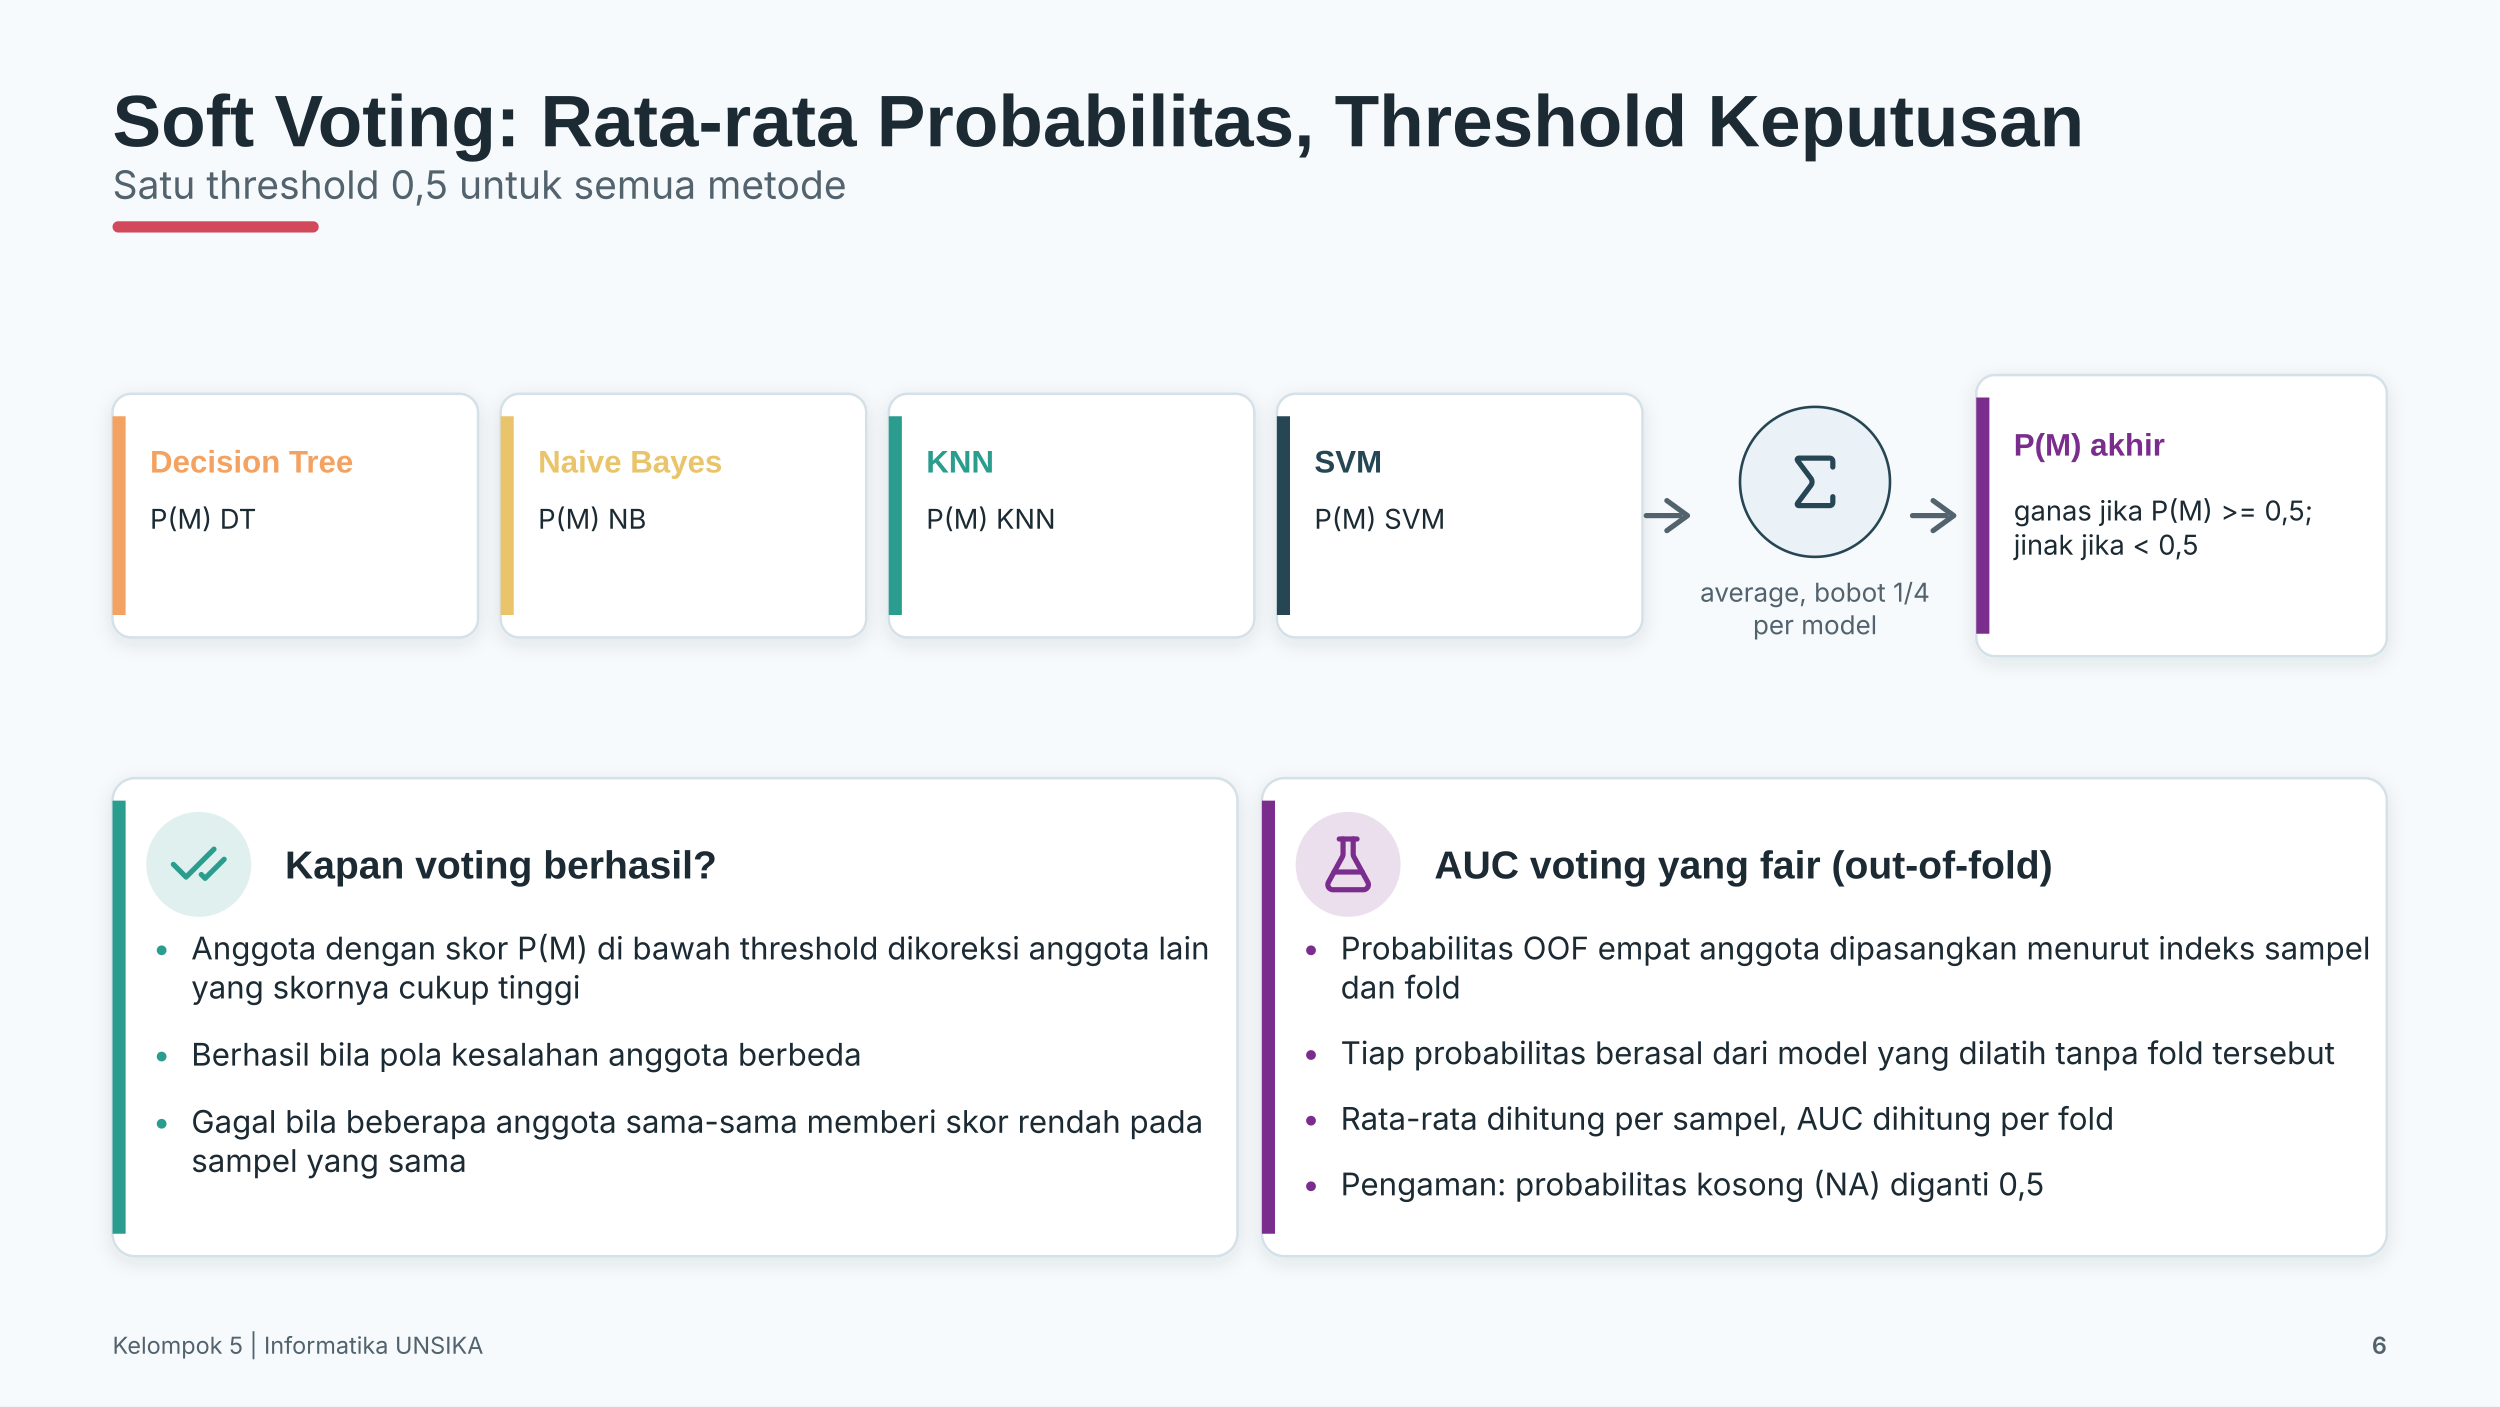
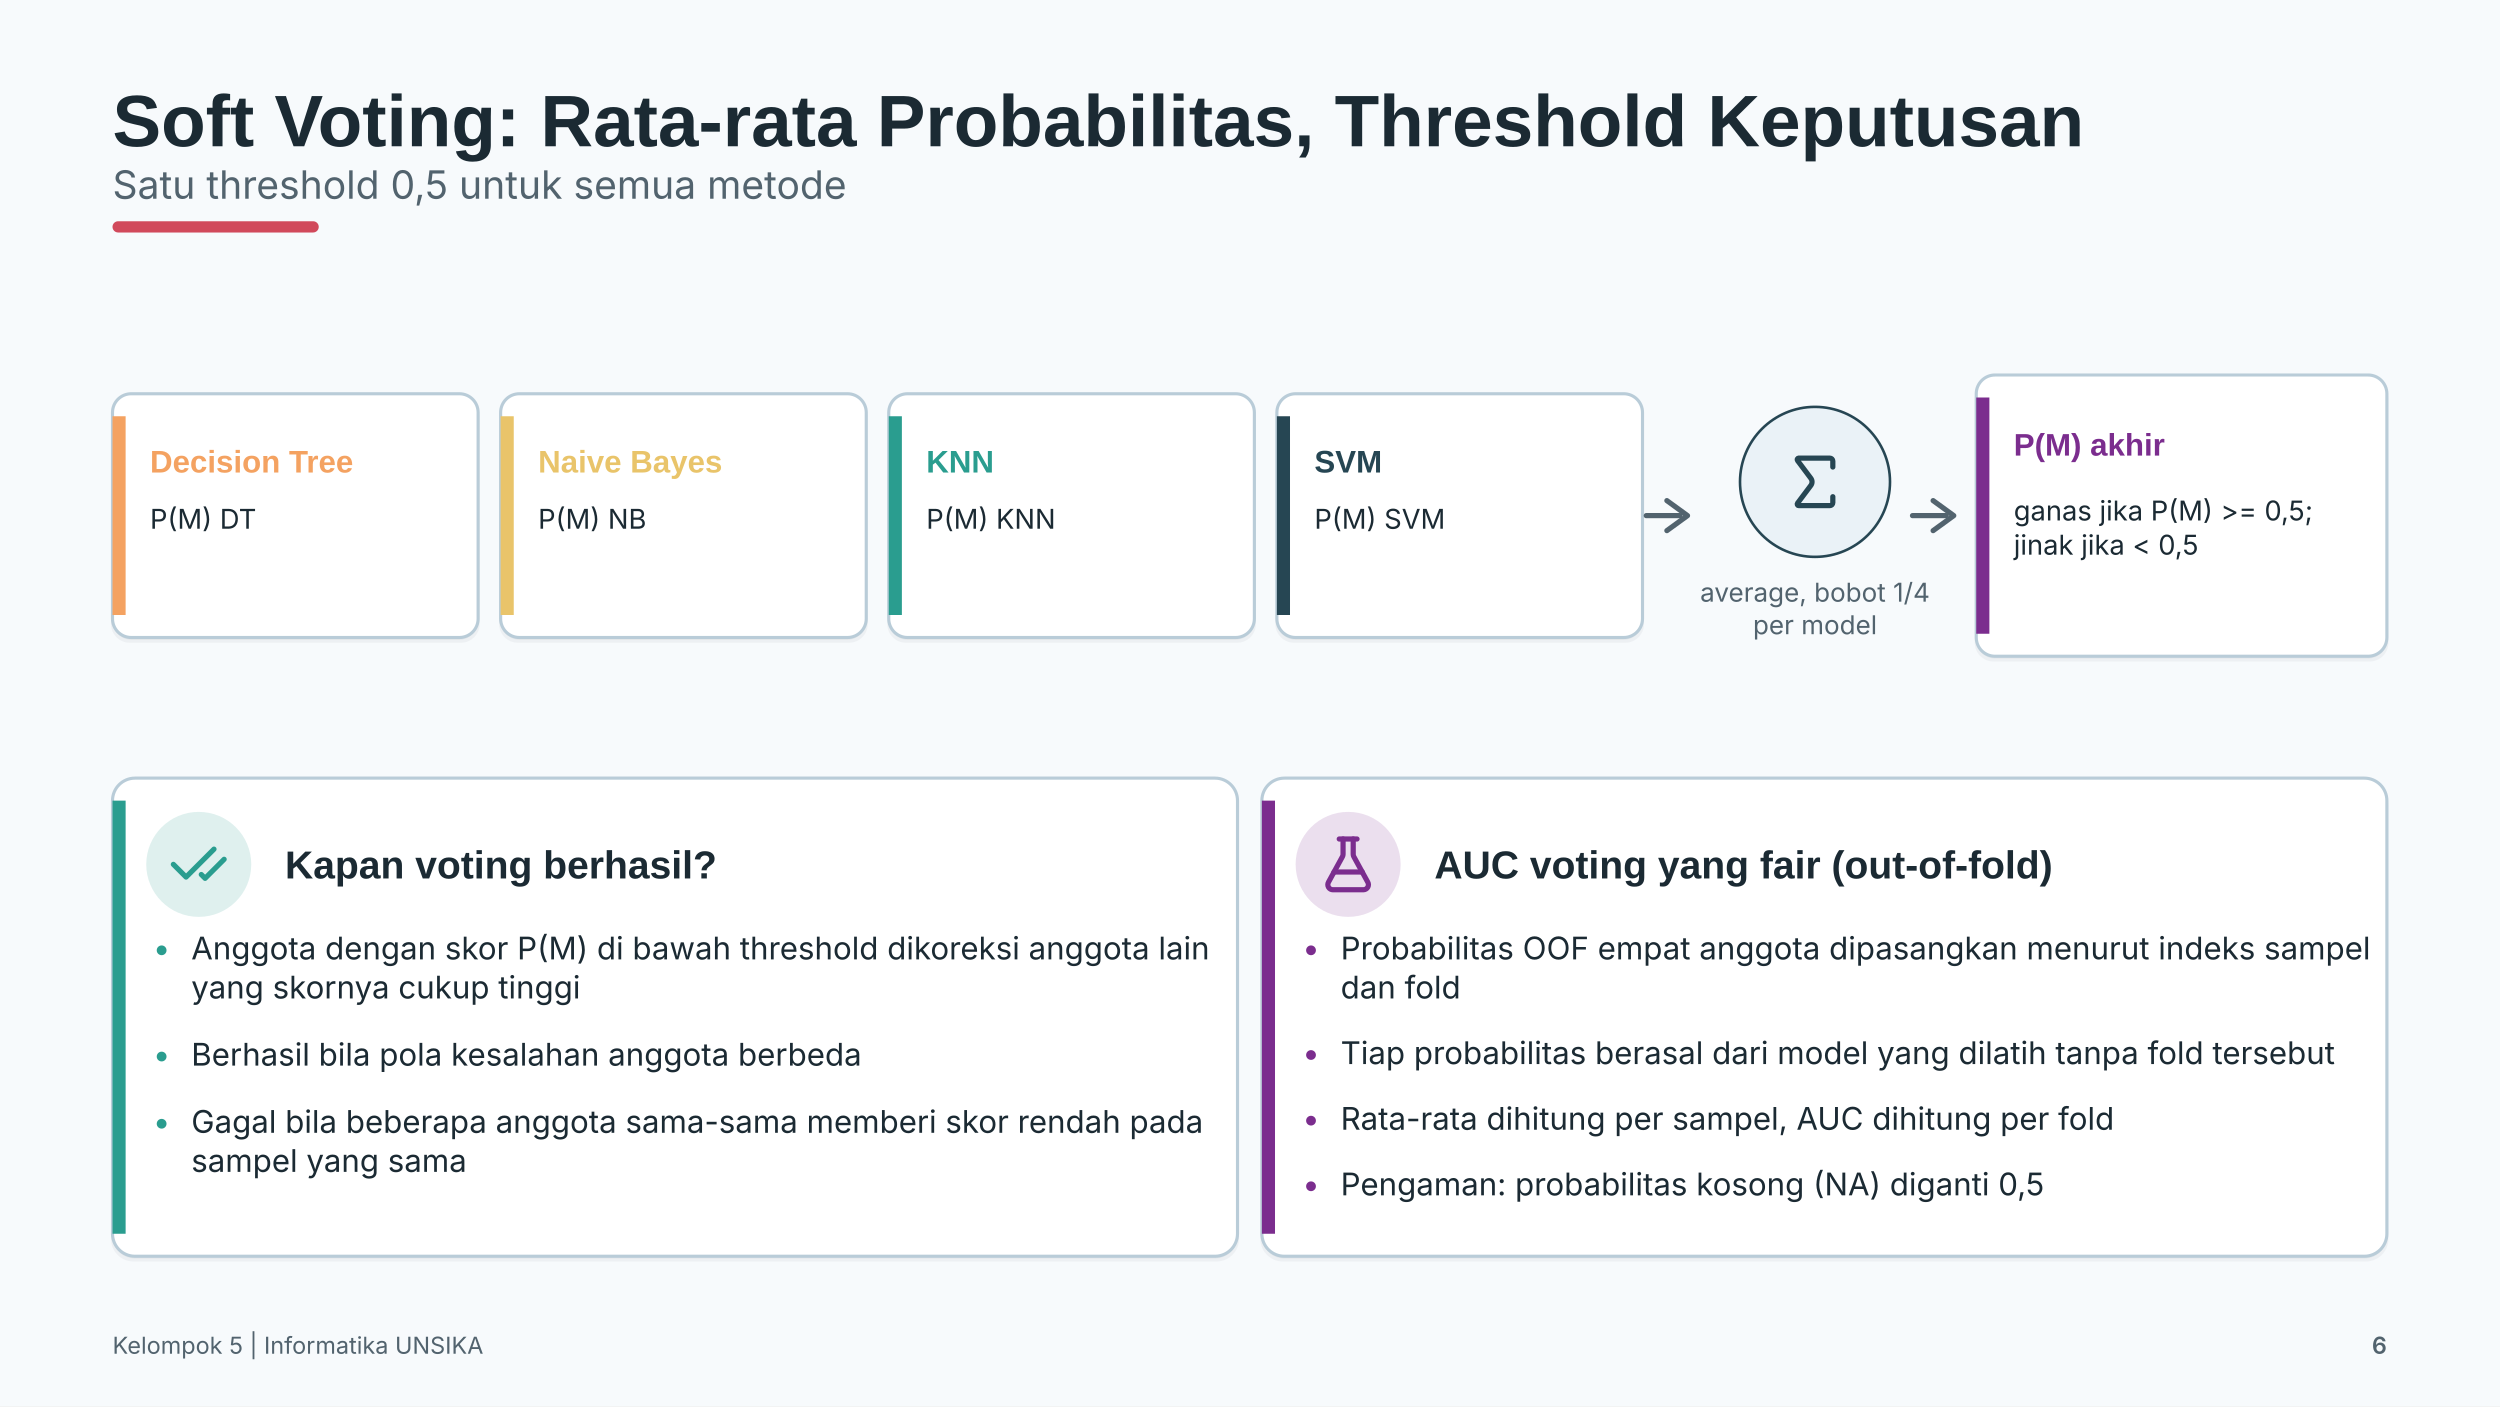
<svg xmlns="http://www.w3.org/2000/svg" width="1333.33" height="750.00" viewBox="0 0 1333.33 750.00">
-   <defs>
-     <filter id="soft" x="-20%" y="-20%" width="140%" height="140%">
-       <feDropShadow dx="0" dy="3" stdDeviation="5" flood-color="#1B2A33" flood-opacity="0.10" />
-     </filter>
-   </defs>
  <rect x="0.00" y="0.00" width="1333.33" height="750.00" fill="#F7FAFC" />
  <text x="60.00" y="78.00" font-family="'Poppins','Calibri',Arial,sans-serif" font-size="38.89" font-weight="700" fill="#1B2A33">Soft Voting: Rata-rata Probabilitas, Threshold Keputusan</text>
  <text x="60.00" y="106.00" font-family="'Inter','Calibri',Arial,sans-serif" font-size="20.83" font-weight="400" fill="#52636E">Satu threshold 0,5 untuk semua metode</text>
  <rect x="60.00" y="118.00" width="110.00" height="6.00" fill="#D1495B" rx="3.00" />
-   <rect x="60.00" y="210.00" width="195.00" height="130.00" fill="#FFFFFF" rx="10.00" stroke="#D5E1E8" stroke-width="1.39" filter="url(#soft)" />
+   <rect x="59.20" y="212.80" width="196.60" height="130.00" fill="#1B2A33" fill-opacity="0.045" rx="10.00" />
+   <rect x="60.00" y="211.20" width="195.00" height="130.00" fill="#1B2A33" fill-opacity="0.05" rx="10.00" />
+   <rect x="60.00" y="210.00" width="195.00" height="130.00" fill="#FFFFFF" rx="10.00" stroke="#B9CCD8" stroke-width="1.67" />
  <rect x="60.00" y="222.00" width="7.00" height="106.00" fill="#F4A261" />
  <text x="80.00" y="252.00" font-family="'Poppins','Calibri',Arial,sans-serif" font-size="16.67" font-weight="700" fill="#F4A261">Decision Tree</text>
  <text x="80.00" y="282.00" font-family="'Inter','Calibri',Arial,sans-serif" font-size="14.58" font-weight="400" fill="#1B2A33">P(M) DT</text>
-   <rect x="267.00" y="210.00" width="195.00" height="130.00" fill="#FFFFFF" rx="10.00" stroke="#D5E1E8" stroke-width="1.39" filter="url(#soft)" />
+   <rect x="266.20" y="212.80" width="196.60" height="130.00" fill="#1B2A33" fill-opacity="0.045" rx="10.00" />
+   <rect x="267.00" y="211.20" width="195.00" height="130.00" fill="#1B2A33" fill-opacity="0.05" rx="10.00" />
+   <rect x="267.00" y="210.00" width="195.00" height="130.00" fill="#FFFFFF" rx="10.00" stroke="#B9CCD8" stroke-width="1.67" />
  <rect x="267.00" y="222.00" width="7.00" height="106.00" fill="#E9C46A" />
  <text x="287.00" y="252.00" font-family="'Poppins','Calibri',Arial,sans-serif" font-size="16.67" font-weight="700" fill="#E9C46A">Naive Bayes</text>
  <text x="287.00" y="282.00" font-family="'Inter','Calibri',Arial,sans-serif" font-size="14.58" font-weight="400" fill="#1B2A33">P(M) NB</text>
-   <rect x="474.00" y="210.00" width="195.00" height="130.00" fill="#FFFFFF" rx="10.00" stroke="#D5E1E8" stroke-width="1.39" filter="url(#soft)" />
+   <rect x="473.20" y="212.80" width="196.60" height="130.00" fill="#1B2A33" fill-opacity="0.045" rx="10.00" />
+   <rect x="474.00" y="211.20" width="195.00" height="130.00" fill="#1B2A33" fill-opacity="0.05" rx="10.00" />
+   <rect x="474.00" y="210.00" width="195.00" height="130.00" fill="#FFFFFF" rx="10.00" stroke="#B9CCD8" stroke-width="1.67" />
  <rect x="474.00" y="222.00" width="7.00" height="106.00" fill="#2A9D8F" />
  <text x="494.00" y="252.00" font-family="'Poppins','Calibri',Arial,sans-serif" font-size="16.67" font-weight="700" fill="#2A9D8F">KNN</text>
  <text x="494.00" y="282.00" font-family="'Inter','Calibri',Arial,sans-serif" font-size="14.58" font-weight="400" fill="#1B2A33">P(M) KNN</text>
-   <rect x="681.00" y="210.00" width="195.00" height="130.00" fill="#FFFFFF" rx="10.00" stroke="#D5E1E8" stroke-width="1.39" filter="url(#soft)" />
+   <rect x="680.20" y="212.80" width="196.60" height="130.00" fill="#1B2A33" fill-opacity="0.045" rx="10.00" />
+   <rect x="681.00" y="211.20" width="195.00" height="130.00" fill="#1B2A33" fill-opacity="0.05" rx="10.00" />
+   <rect x="681.00" y="210.00" width="195.00" height="130.00" fill="#FFFFFF" rx="10.00" stroke="#B9CCD8" stroke-width="1.67" />
  <rect x="681.00" y="222.00" width="7.00" height="106.00" fill="#264653" />
  <text x="701.00" y="252.00" font-family="'Poppins','Calibri',Arial,sans-serif" font-size="16.67" font-weight="700" fill="#264653">SVM</text>
  <text x="701.00" y="282.00" font-family="'Inter','Calibri',Arial,sans-serif" font-size="14.58" font-weight="400" fill="#1B2A33">P(M) SVM</text>
  <path d="M 878.00 275.00 L 896.00 275.00" stroke="#52636E" stroke-width="2.78" stroke-linecap="round" />
  <path d="M 889.00 267.00 L 900.00 275.00 L 889.00 283.00" fill="none" stroke="#52636E" stroke-width="2.78" stroke-linecap="round" stroke-linejoin="round" />
  <circle cx="968.00" cy="257.00" r="40.00" fill="#EAF2F7" stroke="#264653" stroke-width="1.39" />
  <g transform="translate(949.00,238.00) scale(1.5833)" fill="none" stroke="#264653" stroke-width="1.754" stroke-linecap="round" stroke-linejoin="round">
    <path d="M18 7V5a1 1 0 0 0-1-1H6.5a.5.5 0 0 0-.4.8l4.5 6a2 2 0 0 1 0 2.4l-4.5 6a.5.5 0 0 0 .4.8H17a1 1 0 0 0 1-1v-2" />
  </g>
  <text x="968.00" y="320.89" font-family="'Inter','Calibri',Arial,sans-serif" font-size="13.89" font-weight="400" fill="#52636E" text-anchor="middle">average, bobot 1/4</text>
  <text x="968.00" y="338.25" font-family="'Inter','Calibri',Arial,sans-serif" font-size="13.89" font-weight="400" fill="#52636E" text-anchor="middle">per model</text>
  <path d="M 1020.00 275.00 L 1038.00 275.00" stroke="#52636E" stroke-width="2.78" stroke-linecap="round" />
  <path d="M 1031.00 267.00 L 1042.00 275.00 L 1031.00 283.00" fill="none" stroke="#52636E" stroke-width="2.78" stroke-linecap="round" stroke-linejoin="round" />
-   <rect x="1054.00" y="200.00" width="219.00" height="150.00" fill="#FFFFFF" rx="10.00" stroke="#D5E1E8" stroke-width="1.39" filter="url(#soft)" />
+   <rect x="1053.20" y="202.80" width="220.60" height="150.00" fill="#1B2A33" fill-opacity="0.045" rx="10.00" />
+   <rect x="1054.00" y="201.20" width="219.00" height="150.00" fill="#1B2A33" fill-opacity="0.05" rx="10.00" />
+   <rect x="1054.00" y="200.00" width="219.00" height="150.00" fill="#FFFFFF" rx="10.00" stroke="#B9CCD8" stroke-width="1.67" />
  <rect x="1054.00" y="212.00" width="7.00" height="126.00" fill="#7B2D8E" />
  <text x="1074.00" y="243.00" font-family="'Poppins','Calibri',Arial,sans-serif" font-size="16.67" font-weight="700" fill="#7B2D8E">P(M) akhir</text>
  <text x="1074.00" y="277.58" font-family="'Inter','Calibri',Arial,sans-serif" font-size="14.58" font-weight="400" fill="#1B2A33">ganas jika P(M) &gt;= 0,5;</text>
  <text x="1074.00" y="295.81" font-family="'Inter','Calibri',Arial,sans-serif" font-size="14.58" font-weight="400" fill="#1B2A33">jinak jika &lt; 0,5</text>
-   <rect x="60.00" y="415.00" width="600.00" height="255.00" fill="#FFFFFF" rx="12.00" stroke="#D5E1E8" stroke-width="1.39" filter="url(#soft)" />
+   <rect x="59.20" y="417.80" width="601.60" height="255.00" fill="#1B2A33" fill-opacity="0.045" rx="12.00" />
+   <rect x="60.00" y="416.20" width="600.00" height="255.00" fill="#1B2A33" fill-opacity="0.05" rx="12.00" />
+   <rect x="60.00" y="415.00" width="600.00" height="255.00" fill="#FFFFFF" rx="12.00" stroke="#B9CCD8" stroke-width="1.67" />
  <rect x="60.00" y="427.00" width="7.00" height="231.00" fill="#2A9D8F" />
  <circle cx="106.00" cy="461.00" r="28.00" fill="#2A9D8F" fill-opacity="0.15" />
  <g transform="translate(89.76,444.76) scale(1.3533)" fill="none" stroke="#2A9D8F" stroke-width="2.053" stroke-linecap="round" stroke-linejoin="round">
    <path d="M18 6 7 17l-5-5" />
    <path d="m22 10-7.5 7.5L13 16" />
  </g>
  <text x="152.00" y="468.50" font-family="'Poppins','Calibri',Arial,sans-serif" font-size="20.83" font-weight="600" fill="#1B2A33">Kapan voting berhasil?</text>
  <text x="82.00" y="511.67" font-family="'Inter','Calibri',Arial,sans-serif" font-size="16.67" font-weight="600" fill="#2A9D8F">•</text>
  <text x="102.00" y="511.67" font-family="'Inter','Calibri',Arial,sans-serif" font-size="16.67" font-weight="400" fill="#1B2A33">Anggota dengan skor P(M) di bawah threshold dikoreksi anggota lain</text>
  <text x="102.00" y="532.50" font-family="'Inter','Calibri',Arial,sans-serif" font-size="16.67" font-weight="400" fill="#1B2A33">yang skornya cukup tinggi</text>
  <text x="82.00" y="568.33" font-family="'Inter','Calibri',Arial,sans-serif" font-size="16.67" font-weight="600" fill="#2A9D8F">•</text>
  <text x="102.00" y="568.33" font-family="'Inter','Calibri',Arial,sans-serif" font-size="16.67" font-weight="400" fill="#1B2A33">Berhasil bila pola kesalahan anggota berbeda</text>
  <text x="82.00" y="604.17" font-family="'Inter','Calibri',Arial,sans-serif" font-size="16.67" font-weight="600" fill="#2A9D8F">•</text>
  <text x="102.00" y="604.17" font-family="'Inter','Calibri',Arial,sans-serif" font-size="16.67" font-weight="400" fill="#1B2A33">Gagal bila beberapa anggota sama-sama memberi skor rendah pada</text>
  <text x="102.00" y="625.00" font-family="'Inter','Calibri',Arial,sans-serif" font-size="16.67" font-weight="400" fill="#1B2A33">sampel yang sama</text>
-   <rect x="673.00" y="415.00" width="600.00" height="255.00" fill="#FFFFFF" rx="12.00" stroke="#D5E1E8" stroke-width="1.39" filter="url(#soft)" />
+   <rect x="672.20" y="417.80" width="601.60" height="255.00" fill="#1B2A33" fill-opacity="0.045" rx="12.00" />
+   <rect x="673.00" y="416.20" width="600.00" height="255.00" fill="#1B2A33" fill-opacity="0.05" rx="12.00" />
+   <rect x="673.00" y="415.00" width="600.00" height="255.00" fill="#FFFFFF" rx="12.00" stroke="#B9CCD8" stroke-width="1.67" />
  <rect x="673.00" y="427.00" width="7.00" height="231.00" fill="#7B2D8E" />
  <circle cx="719.00" cy="461.00" r="28.00" fill="#7B2D8E" fill-opacity="0.15" />
  <g transform="translate(702.76,444.76) scale(1.3533)" fill="none" stroke="#7B2D8E" stroke-width="2.053" stroke-linecap="round" stroke-linejoin="round">
    <path d="M14 2v6a2 2 0 0 0 .245.96l5.51 10.08A2 2 0 0 1 18 22H6a2 2 0 0 1-1.755-2.96l5.51-10.08A2 2 0 0 0 10 8V2" />
    <path d="M6.453 15h11.094" />
    <path d="M8.5 2h7" />
  </g>
  <text x="765.00" y="468.50" font-family="'Poppins','Calibri',Arial,sans-serif" font-size="20.83" font-weight="600" fill="#1B2A33">AUC voting yang fair (out-of-fold)</text>
  <text x="695.00" y="511.67" font-family="'Inter','Calibri',Arial,sans-serif" font-size="16.67" font-weight="600" fill="#7B2D8E">•</text>
  <text x="715.00" y="511.67" font-family="'Inter','Calibri',Arial,sans-serif" font-size="16.67" font-weight="400" fill="#1B2A33">Probabilitas OOF empat anggota dipasangkan menurut indeks sampel</text>
  <text x="715.00" y="532.50" font-family="'Inter','Calibri',Arial,sans-serif" font-size="16.67" font-weight="400" fill="#1B2A33">dan fold</text>
  <text x="695.00" y="567.51" font-family="'Inter','Calibri',Arial,sans-serif" font-size="16.67" font-weight="600" fill="#7B2D8E">•</text>
  <text x="715.00" y="567.51" font-family="'Inter','Calibri',Arial,sans-serif" font-size="16.67" font-weight="400" fill="#1B2A33">Tiap probabilitas berasal dari model yang dilatih tanpa fold tersebut</text>
  <text x="695.00" y="602.52" font-family="'Inter','Calibri',Arial,sans-serif" font-size="16.67" font-weight="600" fill="#7B2D8E">•</text>
  <text x="715.00" y="602.52" font-family="'Inter','Calibri',Arial,sans-serif" font-size="16.67" font-weight="400" fill="#1B2A33">Rata-rata dihitung per sampel, AUC dihitung per fold</text>
  <text x="695.00" y="637.52" font-family="'Inter','Calibri',Arial,sans-serif" font-size="16.67" font-weight="600" fill="#7B2D8E">•</text>
  <text x="715.00" y="637.52" font-family="'Inter','Calibri',Arial,sans-serif" font-size="16.67" font-weight="400" fill="#1B2A33">Pengaman: probabilitas kosong (NA) diganti 0,5</text>
  <text x="60.00" y="722.00" font-family="'Inter','Calibri',Arial,sans-serif" font-size="12.50" font-weight="400" fill="#52636E">Kelompok 5 | Informatika UNSIKA</text>
  <text x="1273.00" y="722.00" font-family="'Inter','Calibri',Arial,sans-serif" font-size="12.50" font-weight="600" fill="#52636E" text-anchor="end">6</text>
</svg>
